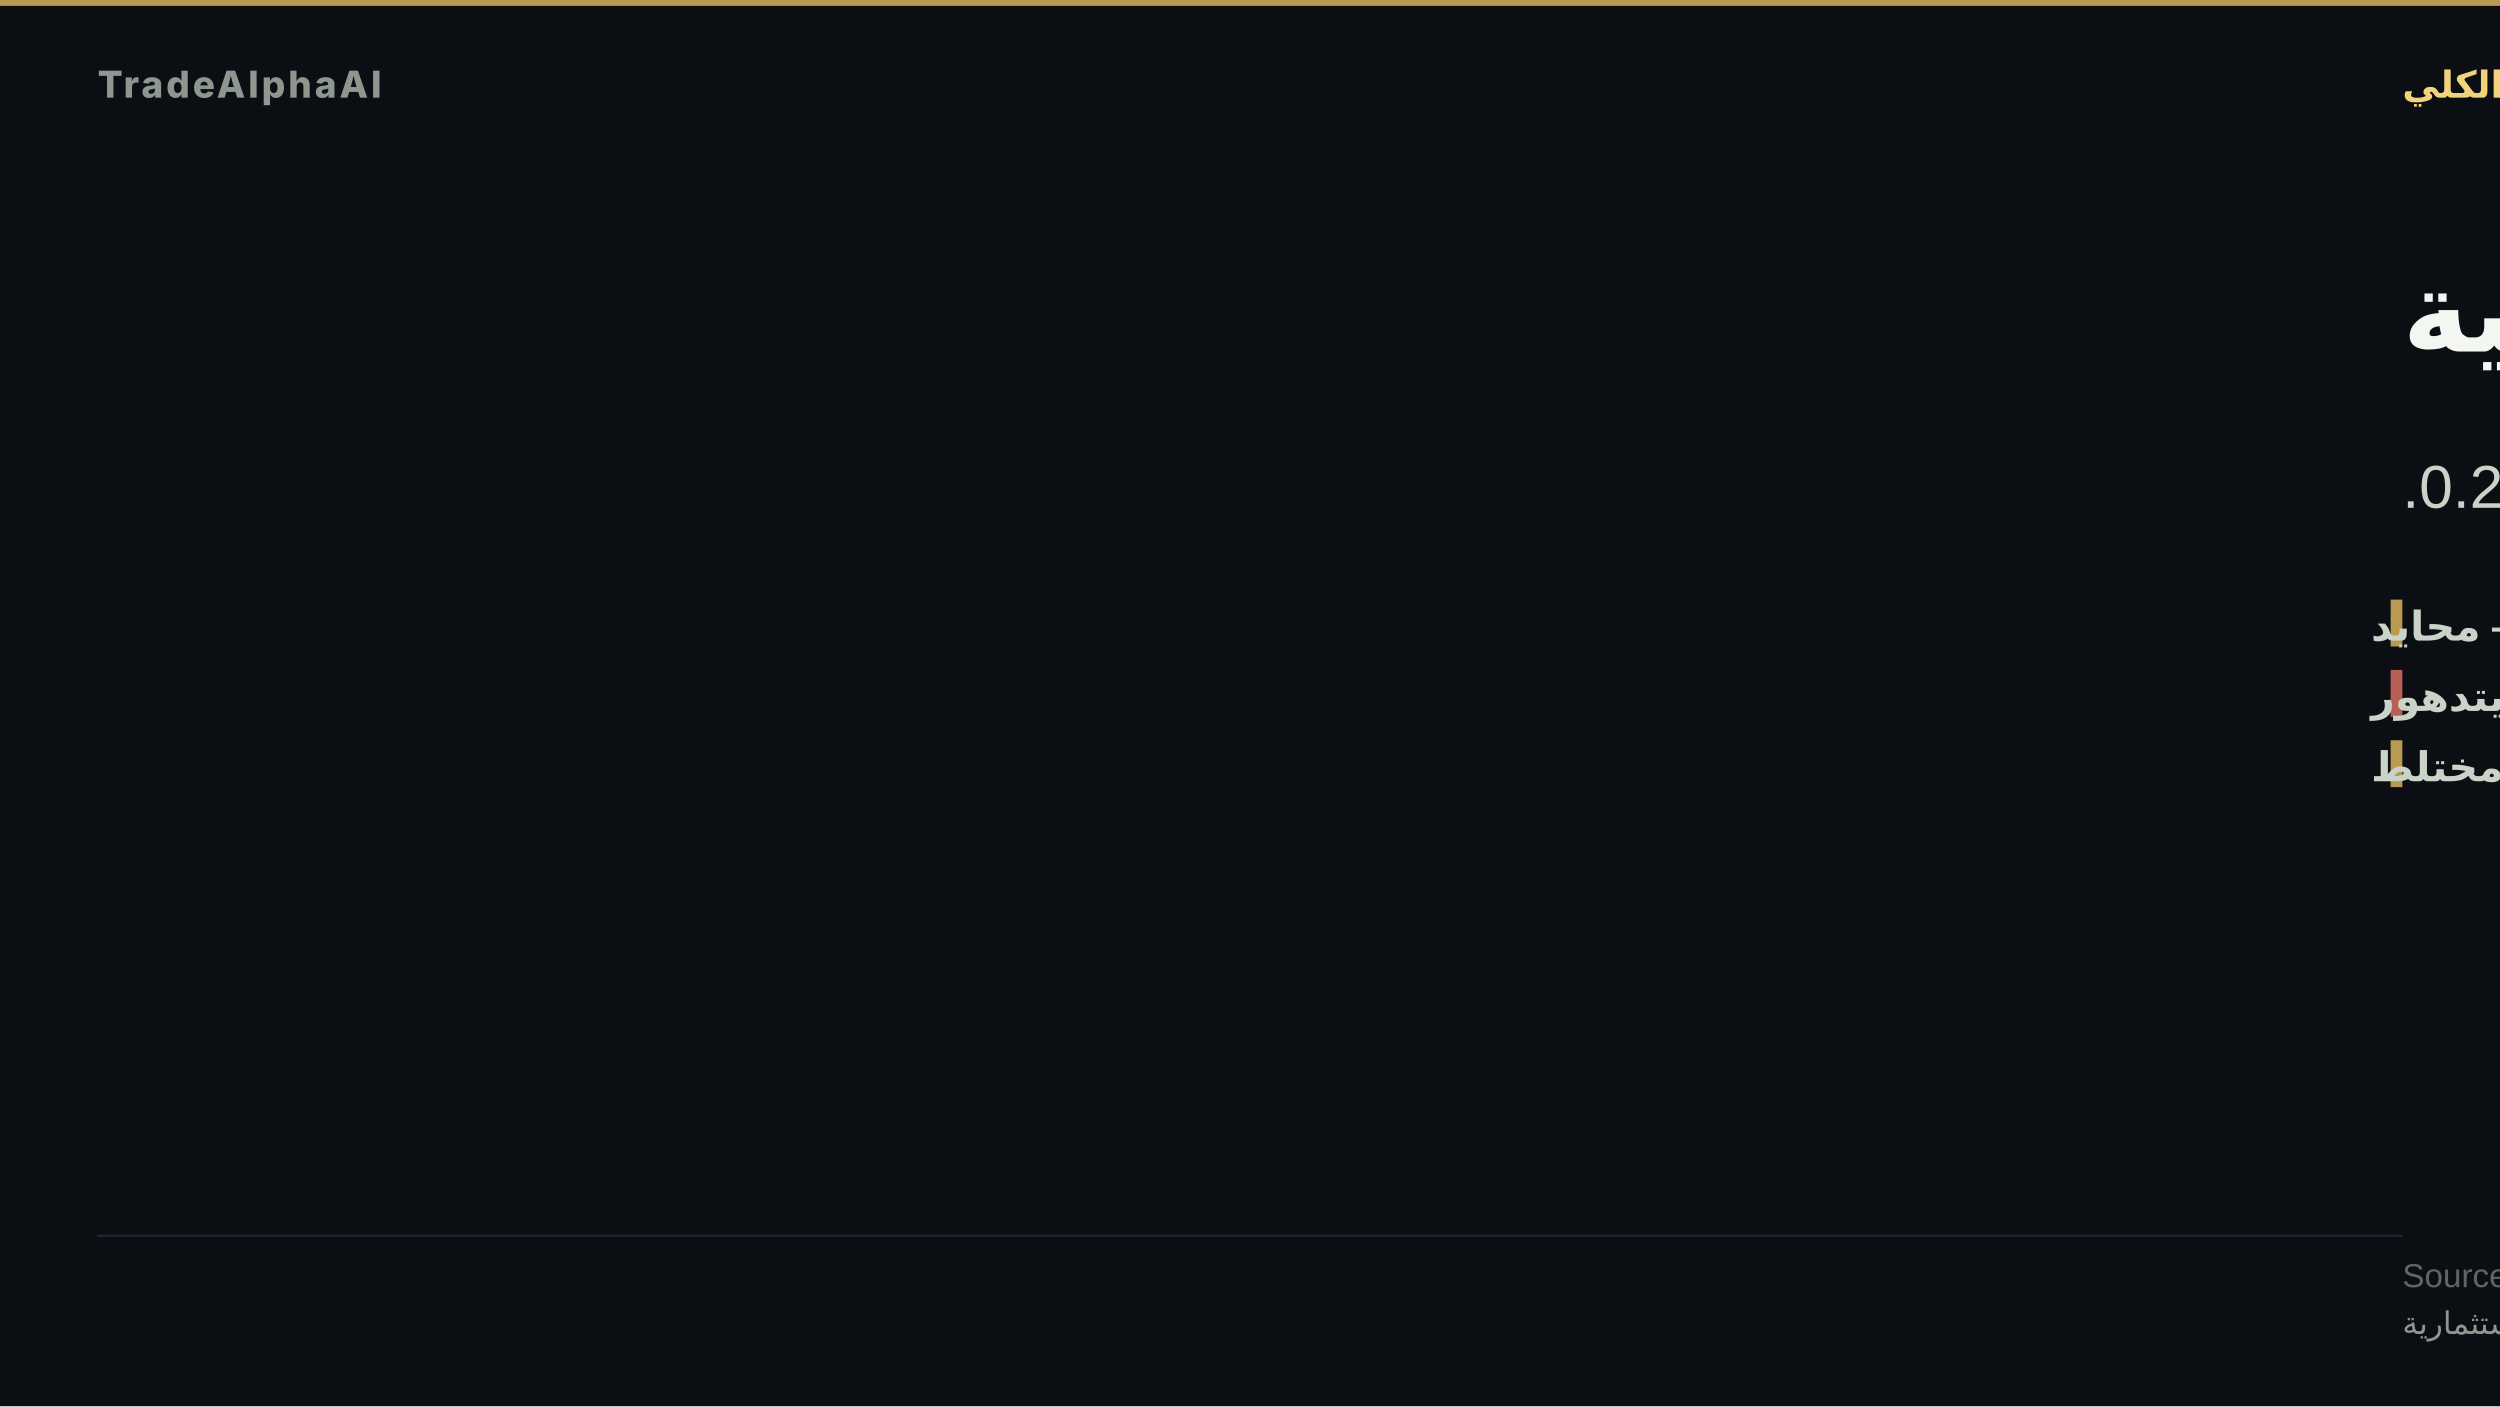
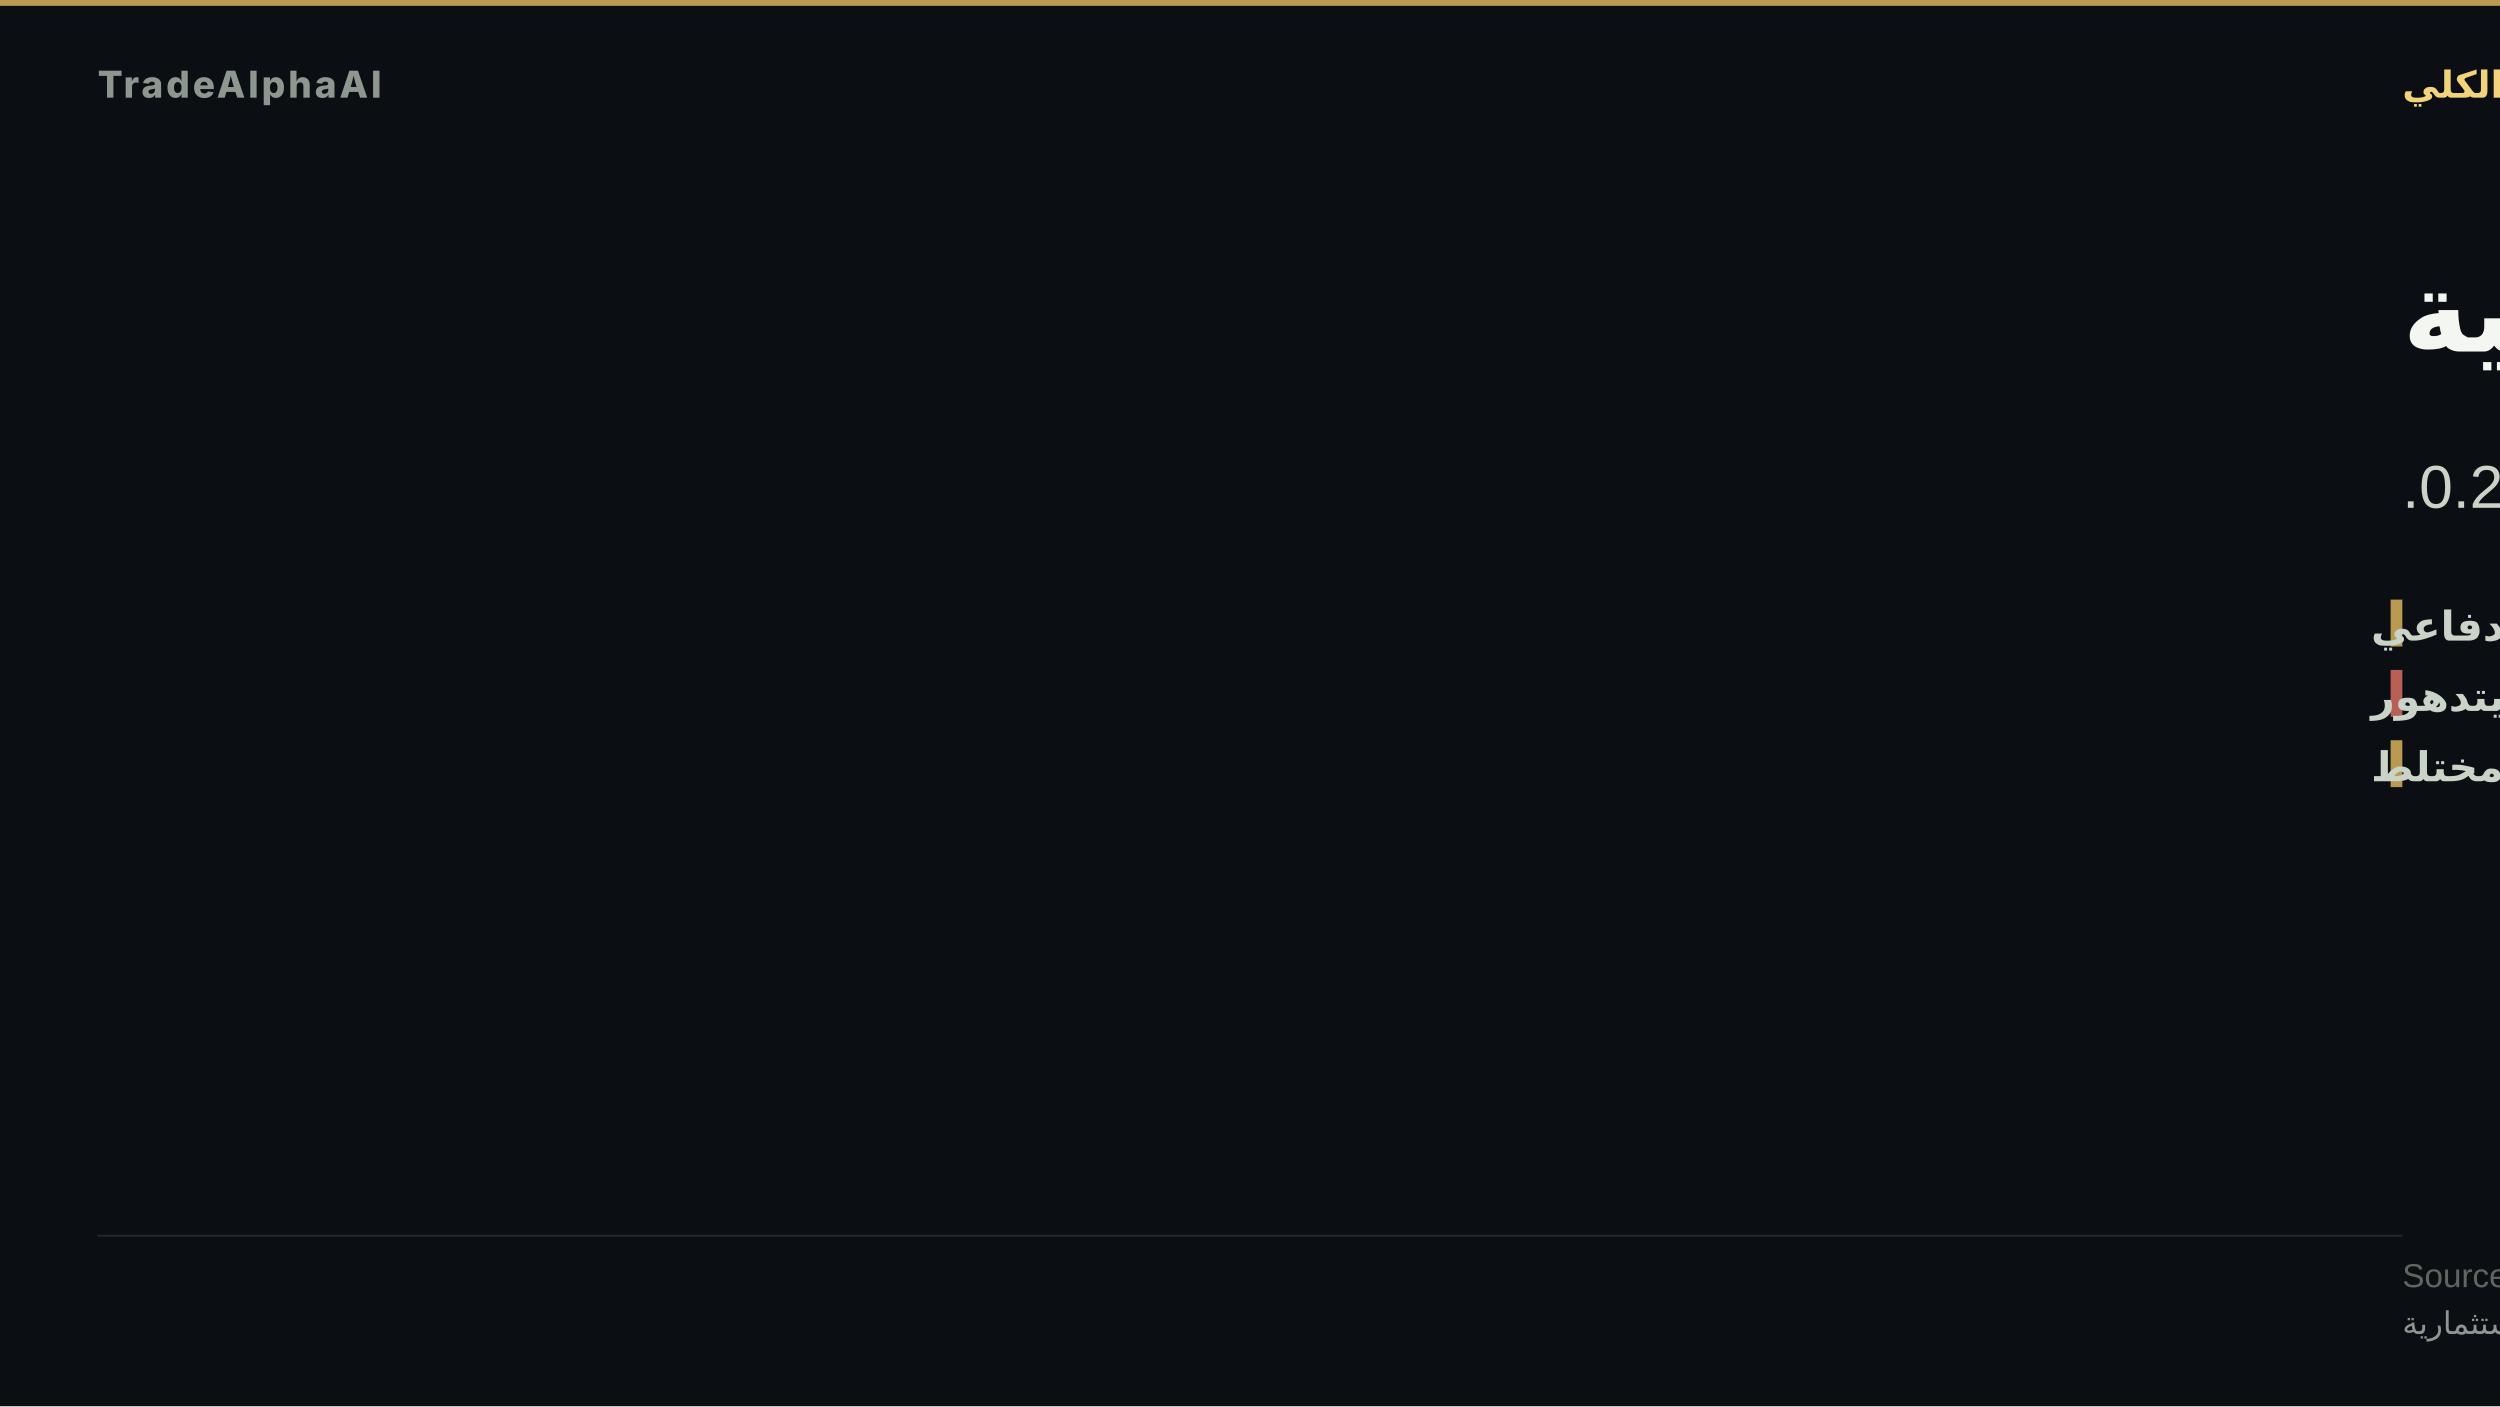
<svg xmlns="http://www.w3.org/2000/svg" width="1280" height="720" viewBox="0 0 1280 720" role="img" aria-label="هشاشة كلية">
  <rect width="1280" height="720" fill="#0b0e13" />
  <rect x="0" y="0" width="1280" height="3" fill="#d8b15a" opacity="0.85" />
  <text x="50" y="50" font-family="'Inter','Segoe UI','Helvetica Neue',Arial,sans-serif" font-size="19" font-weight="800" letter-spacing="1.5" fill="#8d978f" text-anchor="start">TradeAlphaAI</text>
  <text x="1230" y="50" font-family="'Tajawal','Cairo','Segoe UI',Arial,sans-serif" font-size="19" font-weight="700" letter-spacing="0" fill="#f2d27b" text-anchor="end" direction="rtl">النظام الكلي</text>
  <text x="1230" y="180" font-family="'Tajawal','Cairo','Segoe UI',Arial,sans-serif" font-size="58" font-weight="800" fill="#f4f7f1" text-anchor="end" direction="rtl">هشاشة كلية</text>
-   <text x="1230" y="260" font-family="'Tajawal','Cairo','Segoe UI',Arial,sans-serif" font-size="31" font-weight="500" fill="#cad3c7" text-anchor="end" direction="rtl">سيولة محايد · استقرار يتدهور · اتساق 0.2.</text>
+   <text x="1230" y="260" font-family="'Tajawal','Cairo','Segoe UI',Arial,sans-serif" font-size="31" font-weight="500" fill="#cad3c7" text-anchor="end" direction="rtl">سيولة طلب دفاعي · استقرار يتدهور · اتساق 0.2.</text>
  <rect x="1224" y="307" width="6" height="24" fill="#d8b15a" opacity="0.85" />
-   <text x="1214" y="328" font-family="'Tajawal','Cairo','Segoe UI',Arial,sans-serif" font-size="21" font-weight="600" fill="#cad3c7" text-anchor="end" direction="rtl">السيولة — محايد</text>
+   <text x="1214" y="328" font-family="'Tajawal','Cairo','Segoe UI',Arial,sans-serif" font-size="21" font-weight="600" fill="#cad3c7" text-anchor="end" direction="rtl">السيولة — طلب دفاعي</text>
  <rect x="1224" y="343" width="6" height="24" fill="#d66e60" opacity="0.85" />
  <text x="1214" y="364" font-family="'Tajawal','Cairo','Segoe UI',Arial,sans-serif" font-size="21" font-weight="600" fill="#cad3c7" text-anchor="end" direction="rtl">الاستقرار — يتدهور</text>
  <rect x="1224" y="379" width="6" height="24" fill="#d8b15a" opacity="0.85" />
  <text x="1214" y="400" font-family="'Tajawal','Cairo','Segoe UI',Arial,sans-serif" font-size="21" font-weight="600" fill="#cad3c7" text-anchor="end" direction="rtl">الاتساع — مختلط</text>
  <rect x="50" y="632.2" width="1180" height="1" fill="rgba(148,163,184,0.18)" />
  <text x="1230" y="659" font-family="'Tajawal','Cairo','Segoe UI',Arial,sans-serif" font-size="17" fill="#5d675f" text-anchor="end" direction="rtl">Source: TradeAlphaAI macro-reactions + liquidity-regime artifacts</text>
  <text x="1230" y="683" font-family="'Tajawal','Cairo','Segoe UI',Arial,sans-serif" font-size="16" fill="#8d978f" text-anchor="end" direction="rtl">استخبارات سوق تعليمية — ليست نصيحة استثمارية</text>
</svg>
